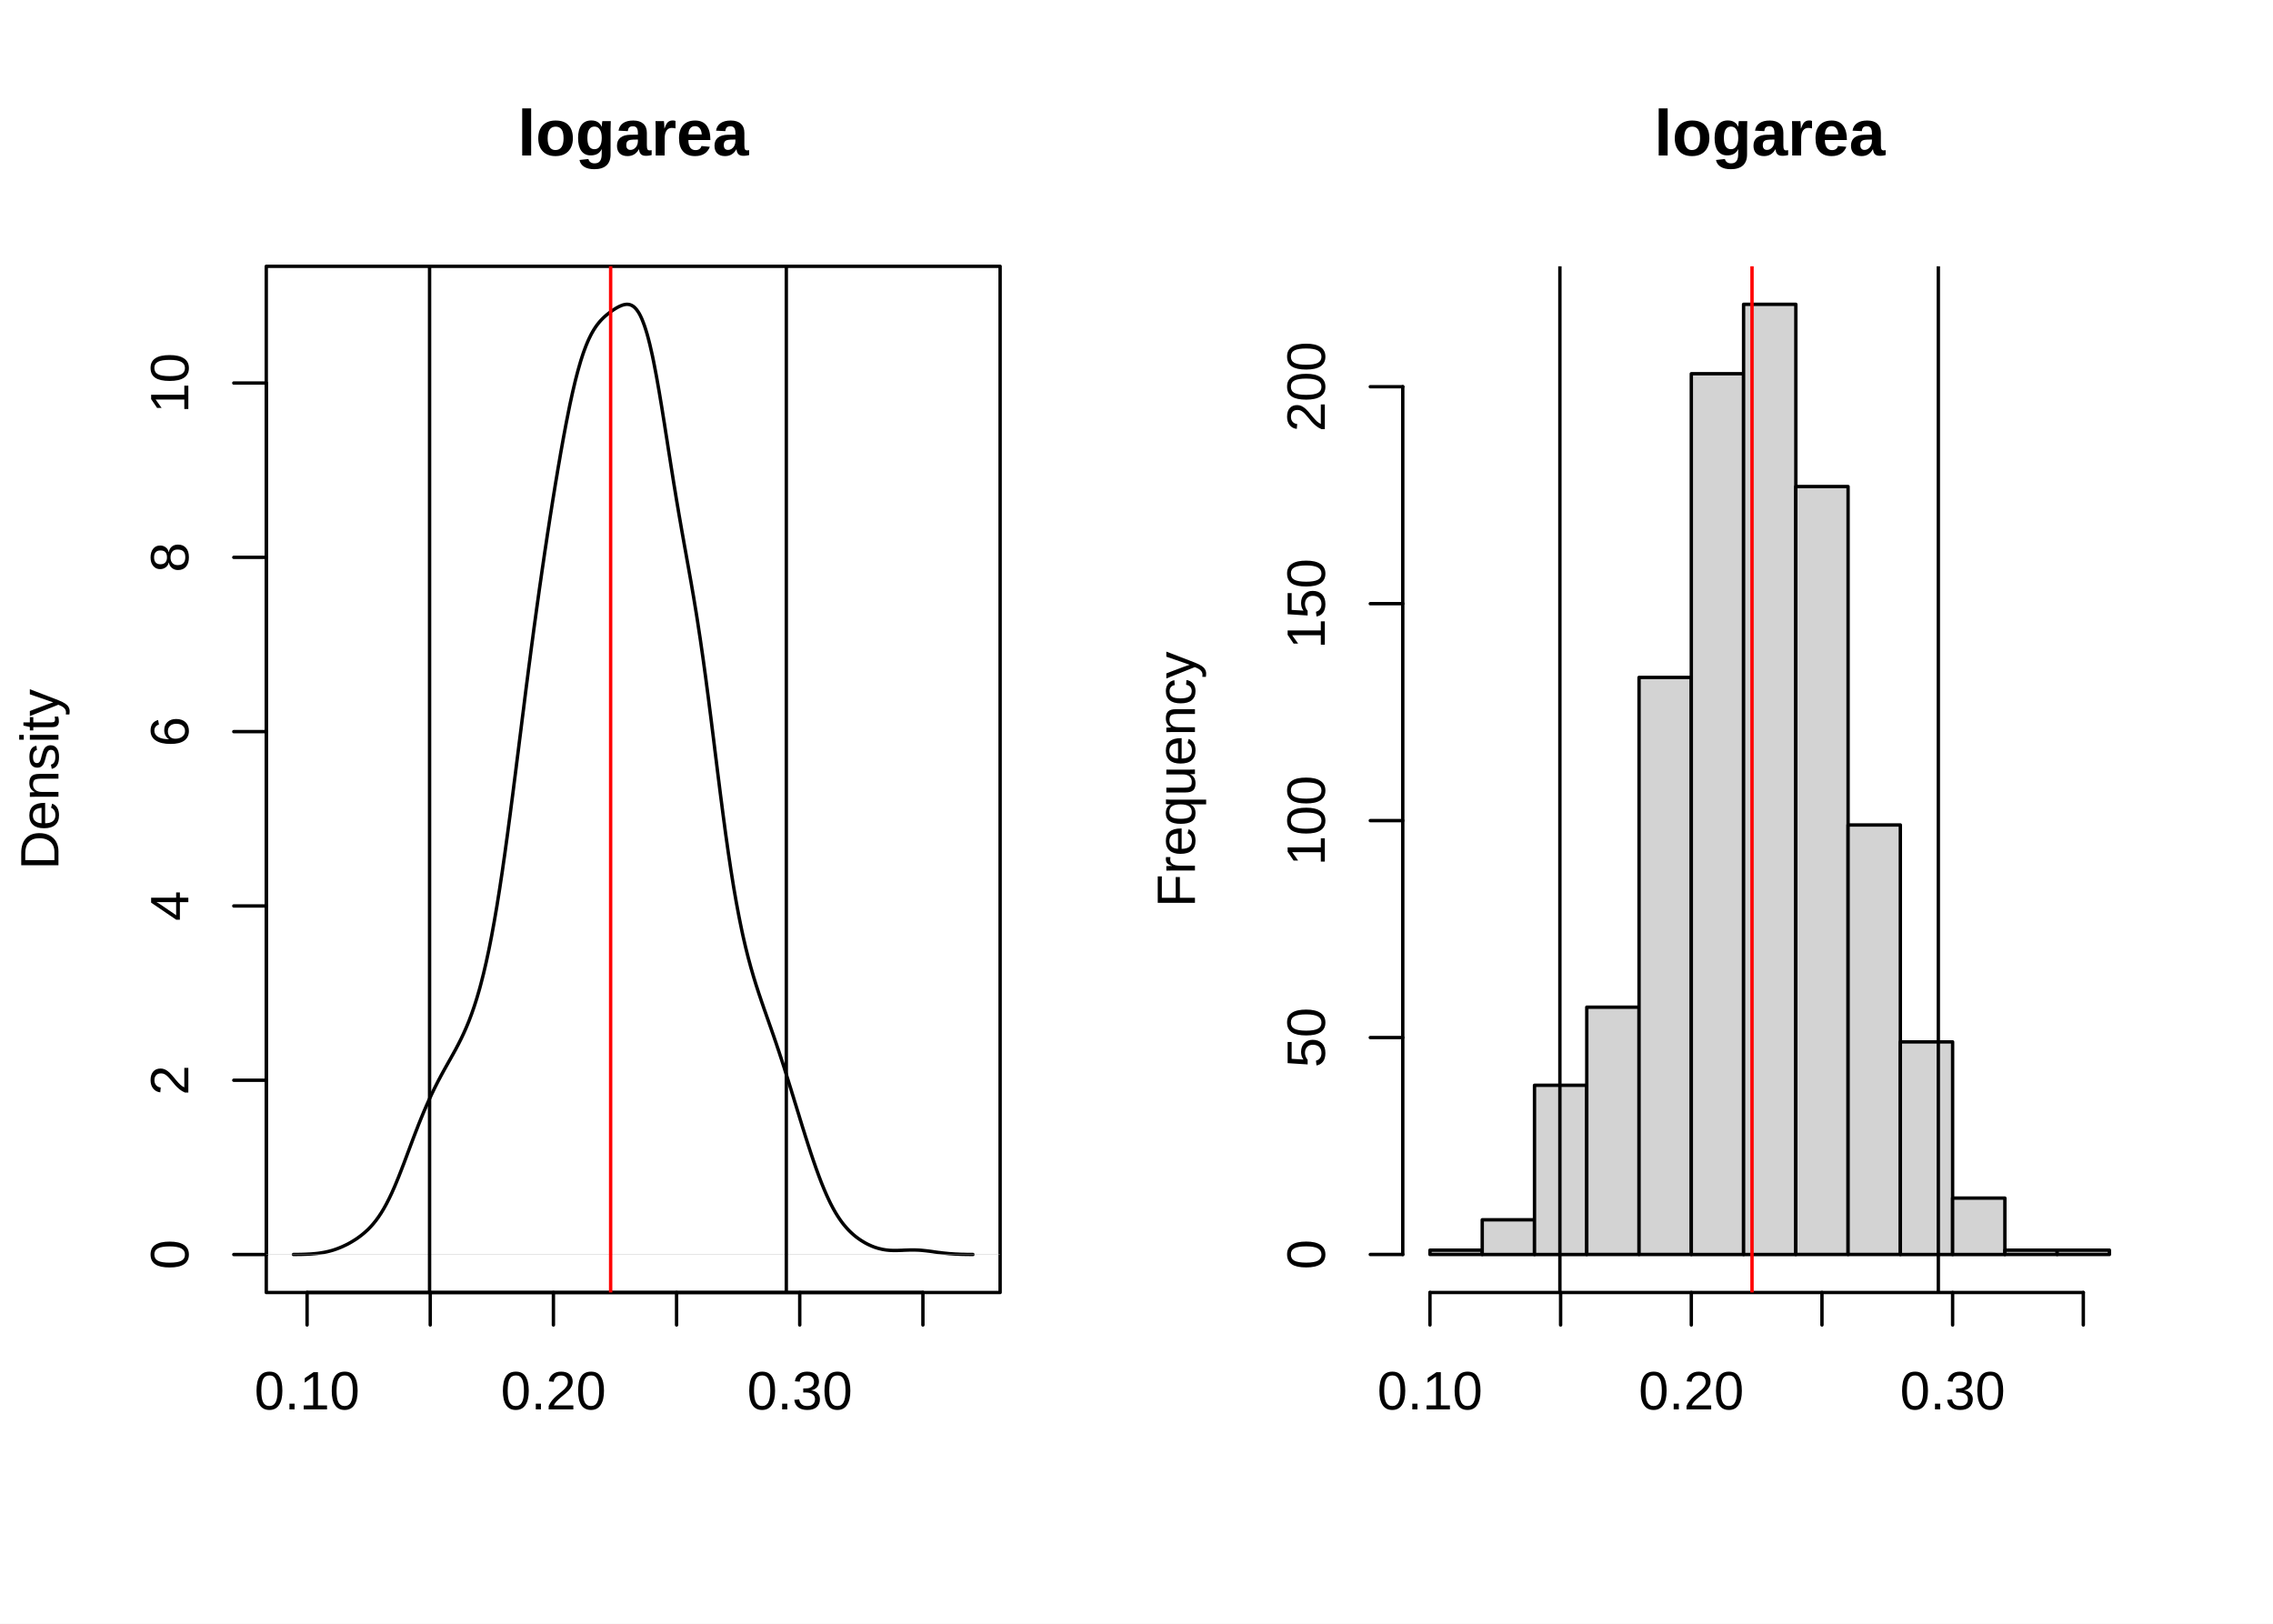
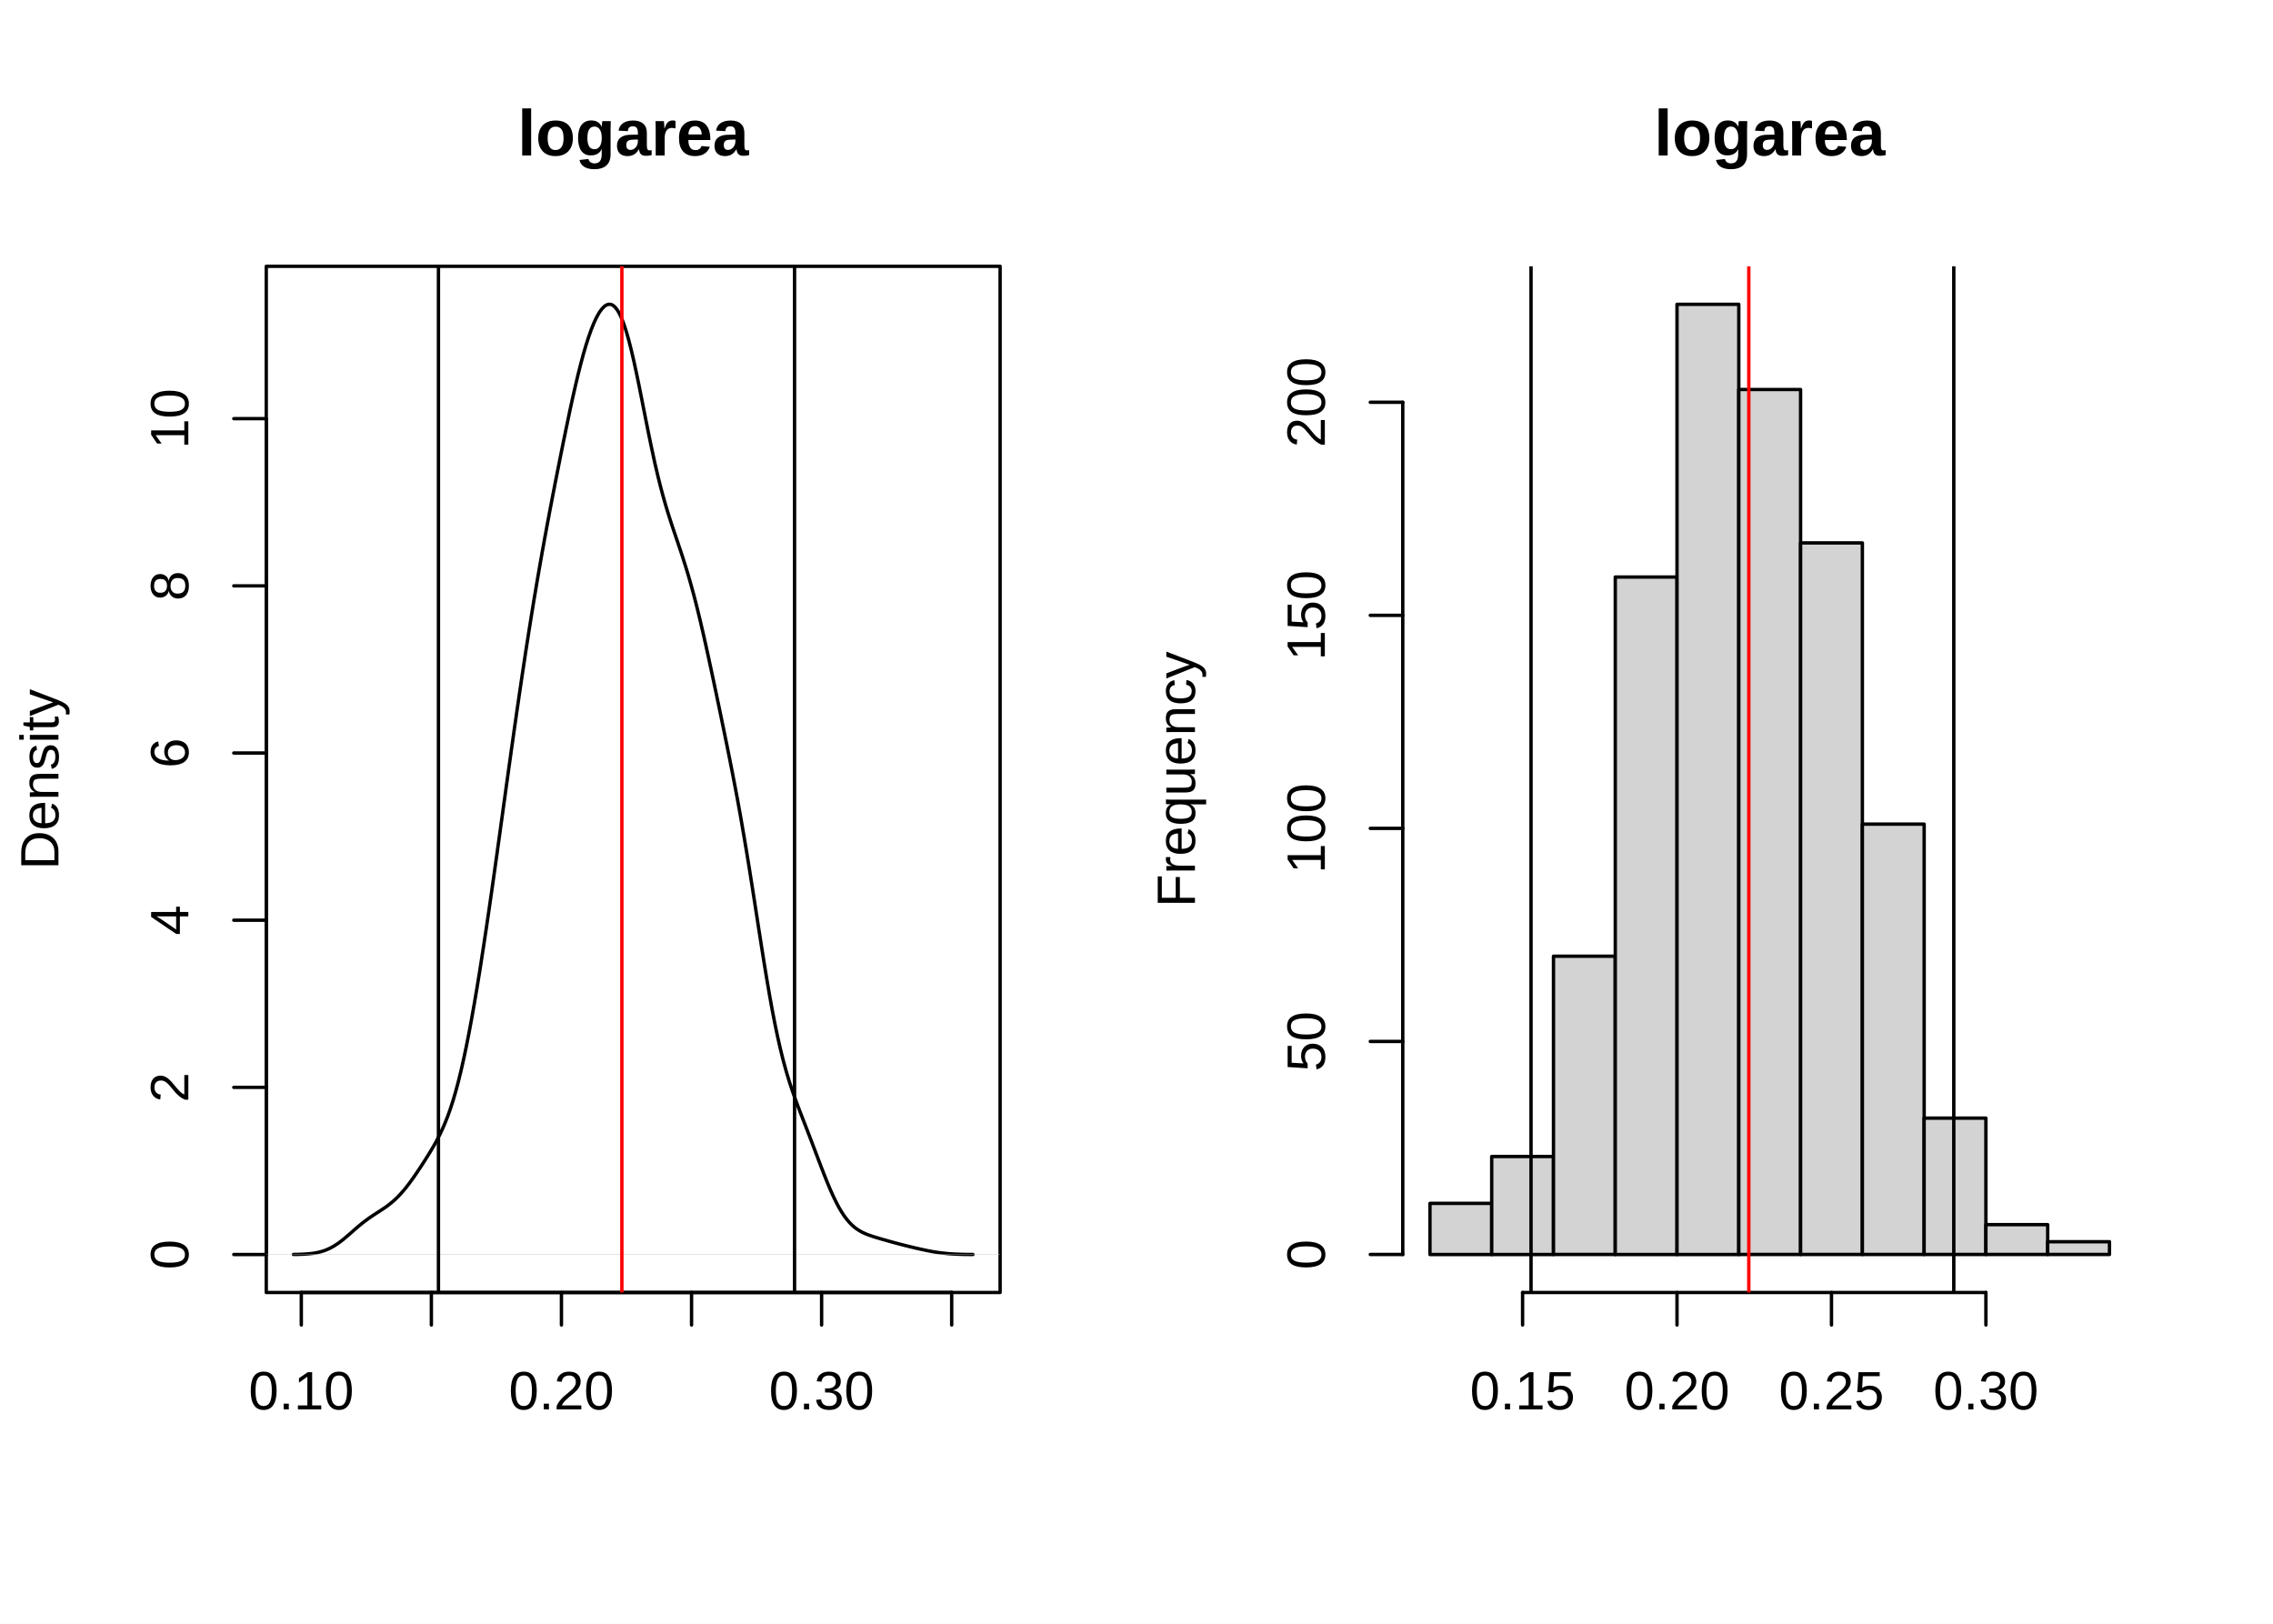
<svg xmlns="http://www.w3.org/2000/svg" viewBox="0 0 504.00 360.00">
  <defs>
    <style type="text/css">
    line, polyline, polygon, path, rect, circle {
      fill: none;
      stroke: #000000;
      stroke-linecap: round;
      stroke-linejoin: round;
      stroke-miterlimit: 10.00;
    }
  </style>
  </defs>
  <rect width="100%" height="100%" style="stroke: none; fill: #FFFFFF;" />
  <defs>
    <clipPath id="cpNTkuMDR8MjIxLjc2fDI4Ni41Nnw1OS4wNA==">
      <rect x="59.04" y="59.04" width="162.72" height="227.52" />
    </clipPath>
  </defs>
-   <polyline points="65.07,278.13 65.36,278.13 65.66,278.13 65.95,278.12 66.25,278.12 66.54,278.11 66.84,278.11 67.13,278.10 67.43,278.09 67.72,278.08 68.02,278.07 68.31,278.05 68.60,278.04 68.90,278.02 69.19,278.00 69.49,277.97 69.78,277.95 70.08,277.92 70.37,277.89 70.67,277.85 70.96,277.81 71.26,277.76 71.55,277.71 71.85,277.66 72.14,277.60 72.44,277.54 72.73,277.47 73.03,277.40 73.32,277.32 73.62,277.24 73.91,277.15 74.21,277.05 74.50,276.95 74.80,276.84 75.09,276.73 75.39,276.61 75.68,276.49 75.98,276.36 76.27,276.22 76.57,276.08 76.86,275.94 77.16,275.79 77.45,275.63 77.75,275.46 78.04,275.29 78.33,275.11 78.63,274.93 78.92,274.74 79.22,274.54 79.51,274.33 79.81,274.11 80.10,273.89 80.40,273.65 80.69,273.41 80.99,273.15 81.28,272.88 81.58,272.61 81.87,272.31 82.17,272.00 82.46,271.68 82.76,271.34 83.05,270.98 83.35,270.61 83.64,270.21 83.94,269.80 84.23,269.36 84.53,268.91 84.82,268.43 85.12,267.93 85.41,267.41 85.71,266.86 86.00,266.29 86.30,265.70 86.59,265.09 86.89,264.46 87.18,263.80 87.48,263.13 87.77,262.43 88.06,261.73 88.36,261.00 88.65,260.26 88.95,259.50 89.24,258.74 89.54,257.97 89.83,257.19 90.13,256.40 90.42,255.61 90.72,254.82 91.01,254.04 91.31,253.25 91.60,252.47 91.90,251.69 92.19,250.93 92.49,250.17 92.78,249.41 93.08,248.67 93.37,247.95 93.67,247.23 93.96,246.52 94.26,245.83 94.55,245.15 94.85,244.48 95.14,243.83 95.44,243.19 95.73,242.56 96.03,241.95 96.32,241.34 96.62,240.75 96.91,240.17 97.20,239.60 97.50,239.04 97.79,238.49 98.09,237.94 98.38,237.41 98.68,236.87 98.97,236.35 99.27,235.82 99.56,235.30 99.86,234.78 100.15,234.25 100.45,233.72 100.74,233.19 101.04,232.65 101.33,232.09 101.63,231.53 101.92,230.95 102.22,230.36 102.51,229.75 102.81,229.11 103.10,228.46 103.40,227.78 103.69,227.08 103.99,226.35 104.28,225.58 104.58,224.78 104.87,223.95 105.17,223.08 105.46,222.18 105.76,221.22 106.05,220.23 106.35,219.19 106.64,218.11 106.93,216.98 107.23,215.80 107.52,214.56 107.82,213.27 108.11,211.92 108.41,210.52 108.70,209.07 109.00,207.54 109.29,205.96 109.59,204.32 109.88,202.63 110.18,200.88 110.47,199.06 110.77,197.18 111.06,195.26 111.36,193.28 111.65,191.25 111.95,189.17 112.24,187.05 112.54,184.88 112.83,182.68 113.13,180.45 113.42,178.19 113.72,175.90 114.01,173.59 114.31,171.26 114.60,168.93 114.90,166.58 115.19,164.24 115.49,161.89 115.78,159.54 116.08,157.21 116.37,154.88 116.66,152.57 116.96,150.27 117.25,148.00 117.55,145.74 117.84,143.50 118.14,141.28 118.43,139.09 118.73,136.93 119.02,134.79 119.32,132.67 119.61,130.57 119.91,128.51 120.20,126.47 120.50,124.45 120.79,122.45 121.09,120.48 121.38,118.53 121.68,116.61 121.97,114.71 122.27,112.84 122.56,110.99 122.86,109.15 123.15,107.35 123.45,105.58 123.74,103.83 124.04,102.11 124.33,100.41 124.63,98.75 124.92,97.13 125.22,95.54 125.51,93.99 125.81,92.48 126.10,91.01 126.39,89.59 126.69,88.22 126.98,86.90 127.28,85.63 127.57,84.40 127.87,83.24 128.16,82.14 128.46,81.09 128.75,80.09 129.05,79.15 129.34,78.27 129.64,77.45 129.93,76.68 130.23,75.95 130.52,75.28 130.82,74.66 131.11,74.08 131.41,73.55 131.70,73.06 132.00,72.60 132.29,72.18 132.59,71.79 132.88,71.43 133.18,71.09 133.47,70.78 133.77,70.48 134.06,70.21 134.36,69.95 134.65,69.70 134.95,69.47 135.24,69.24 135.54,69.03 135.83,68.82 136.12,68.63 136.42,68.44 136.71,68.27 137.01,68.10 137.30,67.95 137.60,67.82 137.89,67.70 138.19,67.60 138.48,67.53 138.78,67.48 139.07,67.47 139.37,67.49 139.66,67.55 139.96,67.66 140.25,67.81 140.55,68.02 140.84,68.29 141.14,68.63 141.43,69.03 141.73,69.50 142.02,70.05 142.32,70.70 142.61,71.43 142.91,72.24 143.20,73.13 143.50,74.11 143.79,75.19 144.09,76.37 144.38,77.63 144.68,78.96 144.97,80.38 145.26,81.88 145.56,83.45 145.85,85.09 146.15,86.79 146.44,88.53 146.74,90.32 147.03,92.15 147.33,94.00 147.62,95.87 147.92,97.75 148.21,99.63 148.51,101.51 148.80,103.38 149.10,105.23 149.39,107.07 149.69,108.88 149.98,110.66 150.28,112.42 150.57,114.14 150.87,115.85 151.16,117.53 151.46,119.20 151.75,120.84 152.05,122.48 152.34,124.12 152.64,125.77 152.93,127.42 153.23,129.09 153.52,130.79 153.82,132.52 154.11,134.29 154.41,136.10 154.70,137.95 154.99,139.87 155.29,141.83 155.58,143.85 155.88,145.92 156.17,148.03 156.47,150.21 156.76,152.43 157.06,154.69 157.35,156.99 157.65,159.32 157.94,161.67 158.24,164.04 158.53,166.41 158.83,168.79 159.12,171.16 159.42,173.52 159.71,175.84 160.01,178.14 160.30,180.40 160.60,182.62 160.89,184.80 161.19,186.91 161.48,188.97 161.78,190.96 162.07,192.90 162.37,194.78 162.66,196.59 162.96,198.32 163.25,199.98 163.55,201.59 163.84,203.13 164.14,204.62 164.43,206.03 164.72,207.39 165.02,208.69 165.31,209.94 165.61,211.15 165.90,212.30 166.20,213.41 166.49,214.48 166.79,215.51 167.08,216.52 167.38,217.49 167.67,218.43 167.97,219.35 168.26,220.25 168.56,221.13 168.85,222.00 169.15,222.86 169.44,223.71 169.74,224.55 170.03,225.39 170.33,226.23 170.62,227.07 170.92,227.91 171.21,228.75 171.51,229.60 171.80,230.46 172.10,231.32 172.39,232.20 172.69,233.08 172.98,233.97 173.28,234.87 173.57,235.77 173.87,236.69 174.16,237.62 174.45,238.55 174.75,239.49 175.04,240.43 175.34,241.38 175.63,242.34 175.93,243.30 176.22,244.26 176.52,245.22 176.81,246.18 177.11,247.14 177.40,248.10 177.70,249.06 177.99,250.01 178.29,250.95 178.58,251.89 178.88,252.82 179.17,253.74 179.47,254.65 179.76,255.55 180.06,256.44 180.35,257.30 180.65,258.16 180.94,259.00 181.24,259.82 181.53,260.62 181.83,261.41 182.12,262.17 182.42,262.91 182.71,263.62 183.01,264.32 183.30,264.99 183.60,265.64 183.89,266.26 184.18,266.86 184.48,267.43 184.77,267.98 185.07,268.51 185.36,269.01 185.66,269.49 185.95,269.94 186.25,270.38 186.54,270.79 186.84,271.19 187.13,271.56 187.43,271.91 187.72,272.25 188.02,272.58 188.31,272.88 188.61,273.17 188.90,273.44 189.20,273.71 189.49,273.96 189.79,274.20 190.08,274.42 190.38,274.64 190.67,274.84 190.97,275.04 191.26,275.22 191.56,275.40 191.85,275.57 192.15,275.73 192.44,275.88 192.74,276.02 193.03,276.15 193.32,276.28 193.62,276.40 193.91,276.51 194.21,276.61 194.50,276.70 194.80,276.79 195.09,276.86 195.39,276.93 195.68,277.00 195.98,277.05 196.27,277.10 196.57,277.14 196.86,277.17 197.16,277.20 197.45,277.22 197.75,277.23 198.04,277.24 198.34,277.24 198.63,277.24 198.93,277.24 199.22,277.23 199.52,277.22 199.81,277.21 200.11,277.20 200.40,277.18 200.70,277.17 200.99,277.16 201.29,277.15 201.58,277.14 201.88,277.13 202.17,277.13 202.47,277.13 202.76,277.13 203.05,277.14 203.35,277.15 203.64,277.16 203.94,277.18 204.23,277.20 204.53,277.23 204.82,277.26 205.12,277.29 205.41,277.32 205.71,277.36 206.00,277.39 206.30,277.43 206.59,277.47 206.89,277.51 207.18,277.56 207.48,277.60 207.77,277.64 208.07,277.68 208.36,277.71 208.66,277.75 208.95,277.79 209.25,277.82 209.54,277.85 209.84,277.88 210.13,277.91 210.43,277.94 210.72,277.96 211.02,277.98 211.31,278.00 211.61,278.02 211.90,278.04 212.20,278.05 212.49,278.06 212.78,278.08 213.08,278.09 213.37,278.10 213.67,278.10 213.96,278.11 214.26,278.12 214.55,278.12 214.85,278.12 215.14,278.13 215.44,278.13 215.73,278.13 " style="stroke-width: 0.75;" clip-path="url(#cpNTkuMDR8MjIxLjc2fDI4Ni41Nnw1OS4wNA==)" />
+   <polyline points="65.07,278.12 65.36,278.12 65.66,278.11 65.95,278.11 66.25,278.10 66.54,278.09 66.84,278.08 67.13,278.07 67.43,278.05 67.72,278.03 68.02,278.01 68.31,277.99 68.60,277.96 68.90,277.93 69.19,277.90 69.49,277.86 69.78,277.81 70.08,277.76 70.37,277.70 70.67,277.63 70.96,277.56 71.26,277.48 71.55,277.39 71.85,277.30 72.14,277.19 72.44,277.07 72.73,276.94 73.03,276.81 73.32,276.66 73.62,276.50 73.91,276.34 74.21,276.16 74.50,275.97 74.80,275.77 75.09,275.57 75.39,275.35 75.68,275.13 75.98,274.90 76.27,274.66 76.57,274.41 76.86,274.16 77.16,273.91 77.45,273.66 77.75,273.40 78.04,273.14 78.33,272.88 78.63,272.62 78.92,272.37 79.22,272.11 79.51,271.86 79.81,271.62 80.10,271.38 80.40,271.14 80.69,270.91 80.99,270.69 81.28,270.47 81.58,270.25 81.87,270.04 82.17,269.84 82.46,269.64 82.76,269.44 83.05,269.25 83.35,269.06 83.64,268.87 83.94,268.68 84.23,268.49 84.53,268.29 84.82,268.10 85.12,267.90 85.41,267.70 85.71,267.49 86.00,267.27 86.30,267.04 86.59,266.81 86.89,266.57 87.18,266.32 87.48,266.05 87.77,265.78 88.06,265.50 88.36,265.20 88.65,264.89 88.95,264.57 89.24,264.23 89.54,263.89 89.83,263.54 90.13,263.17 90.42,262.79 90.72,262.40 91.01,262.00 91.31,261.60 91.60,261.19 91.90,260.76 92.19,260.33 92.49,259.90 92.78,259.46 93.08,259.02 93.37,258.57 93.67,258.12 93.96,257.66 94.26,257.20 94.55,256.73 94.85,256.26 95.14,255.79 95.44,255.30 95.73,254.81 96.03,254.31 96.32,253.80 96.62,253.27 96.91,252.72 97.20,252.16 97.50,251.58 97.79,250.98 98.09,250.34 98.38,249.68 98.68,248.98 98.97,248.26 99.27,247.50 99.56,246.69 99.86,245.84 100.15,244.95 100.45,244.02 100.74,243.04 101.04,242.01 101.33,240.93 101.63,239.80 101.92,238.62 102.22,237.40 102.51,236.12 102.81,234.79 103.10,233.42 103.40,232.00 103.69,230.53 103.99,229.02 104.28,227.46 104.58,225.85 104.87,224.21 105.17,222.53 105.46,220.82 105.76,219.05 106.05,217.26 106.35,215.44 106.64,213.58 106.93,211.70 107.23,209.78 107.52,207.83 107.82,205.87 108.11,203.88 108.41,201.86 108.70,199.83 109.00,197.77 109.29,195.71 109.59,193.62 109.88,191.53 110.18,189.42 110.47,187.30 110.77,185.17 111.06,183.04 111.36,180.91 111.65,178.78 111.95,176.64 112.24,174.51 112.54,172.38 112.83,170.26 113.13,168.15 113.42,166.05 113.72,163.96 114.01,161.88 114.31,159.81 114.60,157.76 114.90,155.72 115.19,153.70 115.49,151.70 115.78,149.72 116.08,147.76 116.37,145.82 116.66,143.90 116.96,142.00 117.25,140.12 117.55,138.26 117.84,136.42 118.14,134.61 118.43,132.82 118.73,131.06 119.02,129.31 119.32,127.59 119.61,125.89 119.91,124.21 120.20,122.55 120.50,120.91 120.79,119.28 121.09,117.68 121.38,116.09 121.68,114.52 121.97,112.96 122.27,111.42 122.56,109.89 122.86,108.36 123.15,106.85 123.45,105.35 123.74,103.86 124.04,102.38 124.33,100.90 124.63,99.44 124.92,97.98 125.22,96.54 125.51,95.11 125.81,93.69 126.10,92.29 126.39,90.91 126.69,89.54 126.98,88.21 127.28,86.89 127.57,85.61 127.87,84.35 128.16,83.11 128.46,81.92 128.75,80.77 129.05,79.66 129.34,78.58 129.64,77.54 129.93,76.55 130.23,75.61 130.52,74.71 130.82,73.86 131.11,73.05 131.41,72.29 131.70,71.59 132.00,70.94 132.29,70.34 132.59,69.79 132.88,69.29 133.18,68.86 133.47,68.48 133.77,68.16 134.06,67.89 134.36,67.68 134.65,67.55 134.95,67.47 135.24,67.47 135.54,67.52 135.83,67.65 136.12,67.86 136.42,68.15 136.71,68.51 137.01,68.94 137.30,69.45 137.60,70.05 137.89,70.73 138.19,71.48 138.48,72.31 138.78,73.21 139.07,74.19 139.37,75.25 139.66,76.37 139.96,77.55 140.25,78.78 140.55,80.07 140.84,81.42 141.14,82.80 141.43,84.21 141.73,85.65 142.02,87.12 142.32,88.60 142.61,90.09 142.91,91.58 143.20,93.07 143.50,94.55 143.79,96.01 144.09,97.45 144.38,98.87 144.68,100.25 144.97,101.61 145.26,102.93 145.56,104.20 145.85,105.44 146.15,106.65 146.44,107.81 146.74,108.93 147.03,110.01 147.33,111.06 147.62,112.08 147.92,113.07 148.21,114.02 148.51,114.95 148.80,115.86 149.10,116.76 149.39,117.64 149.69,118.51 149.98,119.38 150.28,120.25 150.57,121.13 150.87,122.00 151.16,122.89 151.46,123.80 151.75,124.73 152.05,125.67 152.34,126.63 152.64,127.62 152.93,128.63 153.23,129.68 153.52,130.75 153.82,131.84 154.11,132.96 154.41,134.12 154.70,135.30 154.99,136.50 155.29,137.73 155.58,138.99 155.88,140.26 156.17,141.56 156.47,142.88 156.76,144.21 157.06,145.55 157.35,146.92 157.65,148.29 157.94,149.67 158.24,151.06 158.53,152.45 158.83,153.86 159.12,155.26 159.42,156.68 159.71,158.09 160.01,159.52 160.30,160.94 160.60,162.38 160.89,163.82 161.19,165.27 161.48,166.73 161.78,168.20 162.07,169.68 162.37,171.18 162.66,172.70 162.96,174.24 163.25,175.80 163.55,177.38 163.84,179.00 164.14,180.63 164.43,182.29 164.72,183.98 165.02,185.70 165.31,187.45 165.61,189.23 165.90,191.03 166.20,192.85 166.49,194.70 166.79,196.57 167.08,198.45 167.38,200.34 167.67,202.24 167.97,204.15 168.26,206.05 168.56,207.94 168.85,209.82 169.15,211.69 169.44,213.53 169.74,215.34 170.03,217.11 170.33,218.86 170.62,220.56 170.92,222.22 171.21,223.82 171.51,225.37 171.80,226.87 172.10,228.32 172.39,229.71 172.69,231.04 172.98,232.32 173.28,233.54 173.57,234.72 173.87,235.84 174.16,236.91 174.45,237.94 174.75,238.92 175.04,239.87 175.34,240.78 175.63,241.66 175.93,242.51 176.22,243.34 176.52,244.15 176.81,244.95 177.11,245.73 177.40,246.50 177.70,247.26 177.99,248.02 178.29,248.78 178.58,249.54 178.88,250.30 179.17,251.06 179.47,251.83 179.76,252.60 180.06,253.37 180.35,254.15 180.65,254.93 180.94,255.71 181.24,256.49 181.53,257.27 181.83,258.04 182.12,258.81 182.42,259.58 182.71,260.34 183.01,261.08 183.30,261.82 183.60,262.54 183.89,263.24 184.18,263.92 184.48,264.59 184.77,265.23 185.07,265.85 185.36,266.45 185.66,267.02 185.95,267.57 186.25,268.09 186.54,268.58 186.84,269.05 187.13,269.49 187.43,269.90 187.72,270.29 188.02,270.65 188.31,270.99 188.61,271.30 188.90,271.59 189.20,271.86 189.49,272.11 189.79,272.34 190.08,272.55 190.38,272.74 190.67,272.92 190.97,273.09 191.26,273.24 191.56,273.38 191.85,273.51 192.15,273.64 192.44,273.75 192.74,273.86 193.03,273.96 193.32,274.06 193.62,274.16 193.91,274.25 194.21,274.34 194.50,274.43 194.80,274.52 195.09,274.61 195.39,274.69 195.68,274.78 195.98,274.86 196.27,274.94 196.57,275.03 196.86,275.11 197.16,275.19 197.45,275.28 197.75,275.36 198.04,275.44 198.34,275.52 198.63,275.60 198.93,275.68 199.22,275.76 199.52,275.84 199.81,275.91 200.11,275.99 200.40,276.06 200.70,276.14 200.99,276.21 201.29,276.29 201.58,276.36 201.88,276.43 202.17,276.50 202.47,276.57 202.76,276.64 203.05,276.71 203.35,276.78 203.64,276.84 203.94,276.91 204.23,276.98 204.53,277.04 204.82,277.10 205.12,277.17 205.41,277.23 205.71,277.29 206.00,277.35 206.30,277.40 206.59,277.46 206.89,277.51 207.18,277.56 207.48,277.61 207.77,277.65 208.07,277.69 208.36,277.74 208.66,277.77 208.95,277.81 209.25,277.84 209.54,277.87 209.84,277.90 210.13,277.93 210.43,277.96 210.72,277.98 211.02,278.00 211.31,278.02 211.61,278.03 211.90,278.05 212.20,278.06 212.49,278.07 212.78,278.08 213.08,278.09 213.37,278.10 213.67,278.11 213.96,278.11 214.26,278.12 214.55,278.12 214.85,278.13 215.14,278.13 215.44,278.13 215.73,278.13 " style="stroke-width: 0.75;" clip-path="url(#cpNTkuMDR8MjIxLjc2fDI4Ni41Nnw1OS4wNA==)" />
  <defs>
    <clipPath id="cpMC4wMHw1MDQuMDB8MzYwLjAwfDAuMDA=">
      <rect x="0.00" y="0.00" width="504.00" height="360.00" />
    </clipPath>
  </defs>
-   <line x1="68.09" y1="286.56" x2="204.64" y2="286.56" style="stroke-width: 0.75;" clip-path="url(#cpMC4wMHw1MDQuMDB8MzYwLjAwfDAuMDA=)" />
-   <line x1="68.09" y1="286.56" x2="68.09" y2="293.76" style="stroke-width: 0.75;" clip-path="url(#cpMC4wMHw1MDQuMDB8MzYwLjAwfDAuMDA=)" />
-   <line x1="95.40" y1="286.56" x2="95.40" y2="293.76" style="stroke-width: 0.75;" clip-path="url(#cpMC4wMHw1MDQuMDB8MzYwLjAwfDAuMDA=)" />
-   <line x1="122.71" y1="286.56" x2="122.71" y2="293.76" style="stroke-width: 0.75;" clip-path="url(#cpMC4wMHw1MDQuMDB8MzYwLjAwfDAuMDA=)" />
-   <line x1="150.02" y1="286.56" x2="150.02" y2="293.76" style="stroke-width: 0.75;" clip-path="url(#cpMC4wMHw1MDQuMDB8MzYwLjAwfDAuMDA=)" />
-   <line x1="177.33" y1="286.56" x2="177.33" y2="293.76" style="stroke-width: 0.75;" clip-path="url(#cpMC4wMHw1MDQuMDB8MzYwLjAwfDAuMDA=)" />
-   <line x1="204.64" y1="286.56" x2="204.64" y2="293.76" style="stroke-width: 0.75;" clip-path="url(#cpMC4wMHw1MDQuMDB8MzYwLjAwfDAuMDA=)" />
+   <line x1="66.81" y1="286.56" x2="211.02" y2="286.56" style="stroke-width: 0.75;" clip-path="url(#cpMC4wMHw1MDQuMDB8MzYwLjAwfDAuMDA=)" />
+   <line x1="66.81" y1="286.56" x2="66.81" y2="293.76" style="stroke-width: 0.75;" clip-path="url(#cpMC4wMHw1MDQuMDB8MzYwLjAwfDAuMDA=)" />
+   <line x1="95.65" y1="286.56" x2="95.65" y2="293.76" style="stroke-width: 0.75;" clip-path="url(#cpMC4wMHw1MDQuMDB8MzYwLjAwfDAuMDA=)" />
+   <line x1="124.49" y1="286.56" x2="124.49" y2="293.76" style="stroke-width: 0.75;" clip-path="url(#cpMC4wMHw1MDQuMDB8MzYwLjAwfDAuMDA=)" />
+   <line x1="153.34" y1="286.56" x2="153.34" y2="293.76" style="stroke-width: 0.75;" clip-path="url(#cpMC4wMHw1MDQuMDB8MzYwLjAwfDAuMDA=)" />
+   <line x1="182.18" y1="286.56" x2="182.18" y2="293.76" style="stroke-width: 0.75;" clip-path="url(#cpMC4wMHw1MDQuMDB8MzYwLjAwfDAuMDA=)" />
+   <line x1="211.02" y1="286.56" x2="211.02" y2="293.76" style="stroke-width: 0.75;" clip-path="url(#cpMC4wMHw1MDQuMDB8MzYwLjAwfDAuMDA=)" />
  <g clip-path="url(#cpMC4wMHw1MDQuMDB8MzYwLjAwfDAuMDA=)">
-     <text x="56.41" y="312.48" style="font-size: 12.00px; font-family: Arimo;" textLength="23.36px" lengthAdjust="spacingAndGlyphs">0.10</text>
+     <text x="55.13" y="312.48" style="font-size: 12.00px; font-family: Arimo;" textLength="23.36px" lengthAdjust="spacingAndGlyphs">0.10</text>
  </g>
  <g clip-path="url(#cpMC4wMHw1MDQuMDB8MzYwLjAwfDAuMDA=)">
-     <text x="111.04" y="312.48" style="font-size: 12.00px; font-family: Arimo;" textLength="23.36px" lengthAdjust="spacingAndGlyphs">0.20</text>
+     <text x="112.81" y="312.48" style="font-size: 12.00px; font-family: Arimo;" textLength="23.36px" lengthAdjust="spacingAndGlyphs">0.20</text>
  </g>
  <g clip-path="url(#cpMC4wMHw1MDQuMDB8MzYwLjAwfDAuMDA=)">
-     <text x="165.66" y="312.48" style="font-size: 12.00px; font-family: Arimo;" textLength="23.36px" lengthAdjust="spacingAndGlyphs">0.30</text>
+     <text x="170.50" y="312.48" style="font-size: 12.00px; font-family: Arimo;" textLength="23.36px" lengthAdjust="spacingAndGlyphs">0.30</text>
  </g>
-   <line x1="59.04" y1="278.14" x2="59.04" y2="84.92" style="stroke-width: 0.75;" clip-path="url(#cpMC4wMHw1MDQuMDB8MzYwLjAwfDAuMDA=)" />
+   <line x1="59.04" y1="278.14" x2="59.04" y2="92.82" style="stroke-width: 0.75;" clip-path="url(#cpMC4wMHw1MDQuMDB8MzYwLjAwfDAuMDA=)" />
  <line x1="59.04" y1="278.14" x2="51.84" y2="278.14" style="stroke-width: 0.75;" clip-path="url(#cpMC4wMHw1MDQuMDB8MzYwLjAwfDAuMDA=)" />
-   <line x1="59.04" y1="239.50" x2="51.84" y2="239.50" style="stroke-width: 0.75;" clip-path="url(#cpMC4wMHw1MDQuMDB8MzYwLjAwfDAuMDA=)" />
-   <line x1="59.04" y1="200.86" x2="51.84" y2="200.86" style="stroke-width: 0.75;" clip-path="url(#cpMC4wMHw1MDQuMDB8MzYwLjAwfDAuMDA=)" />
-   <line x1="59.04" y1="162.21" x2="51.84" y2="162.21" style="stroke-width: 0.75;" clip-path="url(#cpMC4wMHw1MDQuMDB8MzYwLjAwfDAuMDA=)" />
-   <line x1="59.04" y1="123.57" x2="51.84" y2="123.57" style="stroke-width: 0.75;" clip-path="url(#cpMC4wMHw1MDQuMDB8MzYwLjAwfDAuMDA=)" />
-   <line x1="59.04" y1="84.92" x2="51.84" y2="84.92" style="stroke-width: 0.75;" clip-path="url(#cpMC4wMHw1MDQuMDB8MzYwLjAwfDAuMDA=)" />
+   <line x1="59.04" y1="241.08" x2="51.84" y2="241.08" style="stroke-width: 0.75;" clip-path="url(#cpMC4wMHw1MDQuMDB8MzYwLjAwfDAuMDA=)" />
+   <line x1="59.04" y1="204.02" x2="51.84" y2="204.02" style="stroke-width: 0.75;" clip-path="url(#cpMC4wMHw1MDQuMDB8MzYwLjAwfDAuMDA=)" />
+   <line x1="59.04" y1="166.95" x2="51.84" y2="166.95" style="stroke-width: 0.75;" clip-path="url(#cpMC4wMHw1MDQuMDB8MzYwLjAwfDAuMDA=)" />
+   <line x1="59.04" y1="129.89" x2="51.84" y2="129.89" style="stroke-width: 0.75;" clip-path="url(#cpMC4wMHw1MDQuMDB8MzYwLjAwfDAuMDA=)" />
+   <line x1="59.04" y1="92.82" x2="51.84" y2="92.82" style="stroke-width: 0.75;" clip-path="url(#cpMC4wMHw1MDQuMDB8MzYwLjAwfDAuMDA=)" />
  <g clip-path="url(#cpMC4wMHw1MDQuMDB8MzYwLjAwfDAuMDA=)">
    <text transform="translate(41.76,281.48) rotate(-90)" style="font-size: 12.00px; font-family: Arimo;" textLength="6.67px" lengthAdjust="spacingAndGlyphs">0</text>
  </g>
  <g clip-path="url(#cpMC4wMHw1MDQuMDB8MzYwLjAwfDAuMDA=)">
-     <text transform="translate(41.76,242.84) rotate(-90)" style="font-size: 12.00px; font-family: Arimo;" textLength="6.67px" lengthAdjust="spacingAndGlyphs">2</text>
+     <text transform="translate(41.76,244.42) rotate(-90)" style="font-size: 12.00px; font-family: Arimo;" textLength="6.67px" lengthAdjust="spacingAndGlyphs">2</text>
  </g>
  <g clip-path="url(#cpMC4wMHw1MDQuMDB8MzYwLjAwfDAuMDA=)">
-     <text transform="translate(41.76,204.19) rotate(-90)" style="font-size: 12.00px; font-family: Arimo;" textLength="6.67px" lengthAdjust="spacingAndGlyphs">4</text>
+     <text transform="translate(41.76,207.35) rotate(-90)" style="font-size: 12.00px; font-family: Arimo;" textLength="6.67px" lengthAdjust="spacingAndGlyphs">4</text>
  </g>
  <g clip-path="url(#cpMC4wMHw1MDQuMDB8MzYwLjAwfDAuMDA=)">
-     <text transform="translate(41.76,165.55) rotate(-90)" style="font-size: 12.00px; font-family: Arimo;" textLength="6.67px" lengthAdjust="spacingAndGlyphs">6</text>
+     <text transform="translate(41.76,170.29) rotate(-90)" style="font-size: 12.00px; font-family: Arimo;" textLength="6.67px" lengthAdjust="spacingAndGlyphs">6</text>
  </g>
  <g clip-path="url(#cpMC4wMHw1MDQuMDB8MzYwLjAwfDAuMDA=)">
-     <text transform="translate(41.76,126.90) rotate(-90)" style="font-size: 12.00px; font-family: Arimo;" textLength="6.67px" lengthAdjust="spacingAndGlyphs">8</text>
+     <text transform="translate(41.76,133.22) rotate(-90)" style="font-size: 12.00px; font-family: Arimo;" textLength="6.67px" lengthAdjust="spacingAndGlyphs">8</text>
  </g>
  <g clip-path="url(#cpMC4wMHw1MDQuMDB8MzYwLjAwfDAuMDA=)">
-     <text transform="translate(41.76,91.60) rotate(-90)" style="font-size: 12.00px; font-family: Arimo;" textLength="13.35px" lengthAdjust="spacingAndGlyphs">10</text>
+     <text transform="translate(41.76,99.50) rotate(-90)" style="font-size: 12.00px; font-family: Arimo;" textLength="13.35px" lengthAdjust="spacingAndGlyphs">10</text>
  </g>
  <polyline points="59.04,286.56 221.76,286.56 221.76,59.04 59.04,59.04 59.04,286.56 " style="stroke-width: 0.75;" clip-path="url(#cpMC4wMHw1MDQuMDB8MzYwLjAwfDAuMDA=)" />
  <defs>
    <clipPath id="cpMC4wMHwyNTIuMDB8MzYwLjAwfDAuMDA=">
      <rect x="0.00" y="0.00" width="252.00" height="360.00" />
    </clipPath>
  </defs>
  <g clip-path="url(#cpMC4wMHwyNTIuMDB8MzYwLjAwfDAuMDA=)">
    <text x="114.79" y="34.47" style="font-size: 14.40px; font-weight: bold; font-family: Arimo;" textLength="51.22px" lengthAdjust="spacingAndGlyphs">logarea</text>
  </g>
  <g clip-path="url(#cpMC4wMHwyNTIuMDB8MzYwLjAwfDAuMDA=)">
    <text transform="translate(12.96,192.81) rotate(-90)" style="font-size: 12.00px; font-family: Arimo;" textLength="40.01px" lengthAdjust="spacingAndGlyphs">Density</text>
  </g>
  <defs>
    <clipPath id="cpNTkuMDR8MjIxLjc2fDI4Ni41Nnw1OS4wNA==">
      <rect x="59.04" y="59.04" width="162.72" height="227.52" />
    </clipPath>
  </defs>
  <line x1="59.04" y1="278.14" x2="221.76" y2="278.14" style="stroke-width: 0.075; stroke: #BEBEBE;" clip-path="url(#cpNTkuMDR8MjIxLjc2fDI4Ni41Nnw1OS4wNA==)" />
-   <line x1="135.40" y1="286.56" x2="135.40" y2="59.04" style="stroke-width: 0.75; stroke: #FF0000;" clip-path="url(#cpNTkuMDR8MjIxLjc2fDI4Ni41Nnw1OS4wNA==)" />
-   <line x1="95.25" y1="286.56" x2="95.25" y2="59.04" style="stroke-width: 0.75;" clip-path="url(#cpNTkuMDR8MjIxLjc2fDI4Ni41Nnw1OS4wNA==)" />
-   <line x1="174.35" y1="286.56" x2="174.35" y2="59.04" style="stroke-width: 0.75;" clip-path="url(#cpNTkuMDR8MjIxLjc2fDI4Ni41Nnw1OS4wNA==)" />
+   <line x1="137.89" y1="286.56" x2="137.89" y2="59.04" style="stroke-width: 0.75; stroke: #FF0000;" clip-path="url(#cpNTkuMDR8MjIxLjc2fDI4Ni41Nnw1OS4wNA==)" />
+   <line x1="97.22" y1="286.56" x2="97.22" y2="59.04" style="stroke-width: 0.75;" clip-path="url(#cpNTkuMDR8MjIxLjc2fDI4Ni41Nnw1OS4wNA==)" />
+   <line x1="176.18" y1="286.56" x2="176.18" y2="59.04" style="stroke-width: 0.75;" clip-path="url(#cpNTkuMDR8MjIxLjc2fDI4Ni41Nnw1OS4wNA==)" />
  <defs>
    <clipPath id="cpMzExLjA0fDQ3My43NnwyODYuNTZ8NTkuMDQ=">
      <rect x="311.04" y="59.04" width="162.72" height="227.52" />
    </clipPath>
  </defs>
  <defs>
    <clipPath id="cpMjUyLjAwfDUwNC4wMHwzNjAuMDB8MC4wMA==">
      <rect x="252.00" y="0.00" width="252.00" height="360.00" />
    </clipPath>
  </defs>
  <g clip-path="url(#cpMjUyLjAwfDUwNC4wMHwzNjAuMDB8MC4wMA==)">
    <text x="366.79" y="34.47" style="font-size: 14.40px; font-weight: bold; font-family: Arimo;" textLength="51.22px" lengthAdjust="spacingAndGlyphs">logarea</text>
  </g>
  <g clip-path="url(#cpMjUyLjAwfDUwNC4wMHwzNjAuMDB8MC4wMA==)">
    <text transform="translate(264.96,201.15) rotate(-90)" style="font-size: 12.00px; font-family: Arimo;" textLength="56.70px" lengthAdjust="spacingAndGlyphs">Frequency</text>
  </g>
  <defs>
    <clipPath id="cpMC4wMHw1MDQuMDB8MzYwLjAwfDAuMDA=">
      <rect x="0.00" y="0.00" width="504.00" height="360.00" />
    </clipPath>
  </defs>
-   <line x1="317.07" y1="286.56" x2="461.94" y2="286.56" style="stroke-width: 0.75;" clip-path="url(#cpMC4wMHw1MDQuMDB8MzYwLjAwfDAuMDA=)" />
-   <line x1="317.07" y1="286.56" x2="317.07" y2="293.76" style="stroke-width: 0.75;" clip-path="url(#cpMC4wMHw1MDQuMDB8MzYwLjAwfDAuMDA=)" />
-   <line x1="346.04" y1="286.56" x2="346.04" y2="293.76" style="stroke-width: 0.75;" clip-path="url(#cpMC4wMHw1MDQuMDB8MzYwLjAwfDAuMDA=)" />
-   <line x1="375.02" y1="286.56" x2="375.02" y2="293.76" style="stroke-width: 0.75;" clip-path="url(#cpMC4wMHw1MDQuMDB8MzYwLjAwfDAuMDA=)" />
-   <line x1="403.99" y1="286.56" x2="403.99" y2="293.76" style="stroke-width: 0.75;" clip-path="url(#cpMC4wMHw1MDQuMDB8MzYwLjAwfDAuMDA=)" />
-   <line x1="432.96" y1="286.56" x2="432.96" y2="293.76" style="stroke-width: 0.75;" clip-path="url(#cpMC4wMHw1MDQuMDB8MzYwLjAwfDAuMDA=)" />
-   <line x1="461.94" y1="286.56" x2="461.94" y2="293.76" style="stroke-width: 0.75;" clip-path="url(#cpMC4wMHw1MDQuMDB8MzYwLjAwfDAuMDA=)" />
+   <line x1="337.61" y1="286.56" x2="440.34" y2="286.56" style="stroke-width: 0.75;" clip-path="url(#cpMC4wMHw1MDQuMDB8MzYwLjAwfDAuMDA=)" />
+   <line x1="337.61" y1="286.56" x2="337.61" y2="293.76" style="stroke-width: 0.75;" clip-path="url(#cpMC4wMHw1MDQuMDB8MzYwLjAwfDAuMDA=)" />
+   <line x1="371.85" y1="286.56" x2="371.85" y2="293.76" style="stroke-width: 0.75;" clip-path="url(#cpMC4wMHw1MDQuMDB8MzYwLjAwfDAuMDA=)" />
+   <line x1="406.10" y1="286.56" x2="406.10" y2="293.76" style="stroke-width: 0.75;" clip-path="url(#cpMC4wMHw1MDQuMDB8MzYwLjAwfDAuMDA=)" />
+   <line x1="440.34" y1="286.56" x2="440.34" y2="293.76" style="stroke-width: 0.75;" clip-path="url(#cpMC4wMHw1MDQuMDB8MzYwLjAwfDAuMDA=)" />
  <g clip-path="url(#cpMC4wMHw1MDQuMDB8MzYwLjAwfDAuMDA=)">
-     <text x="305.39" y="312.48" style="font-size: 12.00px; font-family: Arimo;" textLength="23.36px" lengthAdjust="spacingAndGlyphs">0.10</text>
+     <text x="325.93" y="312.48" style="font-size: 12.00px; font-family: Arimo;" textLength="23.36px" lengthAdjust="spacingAndGlyphs">0.15</text>
  </g>
  <g clip-path="url(#cpMC4wMHw1MDQuMDB8MzYwLjAwfDAuMDA=)">
-     <text x="363.34" y="312.48" style="font-size: 12.00px; font-family: Arimo;" textLength="23.36px" lengthAdjust="spacingAndGlyphs">0.20</text>
+     <text x="360.18" y="312.48" style="font-size: 12.00px; font-family: Arimo;" textLength="23.36px" lengthAdjust="spacingAndGlyphs">0.20</text>
  </g>
  <g clip-path="url(#cpMC4wMHw1MDQuMDB8MzYwLjAwfDAuMDA=)">
-     <text x="421.29" y="312.48" style="font-size: 12.00px; font-family: Arimo;" textLength="23.36px" lengthAdjust="spacingAndGlyphs">0.30</text>
+     <text x="394.42" y="312.48" style="font-size: 12.00px; font-family: Arimo;" textLength="23.36px" lengthAdjust="spacingAndGlyphs">0.25</text>
  </g>
-   <line x1="311.04" y1="278.13" x2="311.04" y2="85.74" style="stroke-width: 0.75;" clip-path="url(#cpMC4wMHw1MDQuMDB8MzYwLjAwfDAuMDA=)" />
+   <g clip-path="url(#cpMC4wMHw1MDQuMDB8MzYwLjAwfDAuMDA=)">
+     <text x="428.66" y="312.48" style="font-size: 12.00px; font-family: Arimo;" textLength="23.36px" lengthAdjust="spacingAndGlyphs">0.30</text>
+   </g>
+   <line x1="311.04" y1="278.13" x2="311.04" y2="89.19" style="stroke-width: 0.75;" clip-path="url(#cpMC4wMHw1MDQuMDB8MzYwLjAwfDAuMDA=)" />
  <line x1="311.04" y1="278.13" x2="303.84" y2="278.13" style="stroke-width: 0.75;" clip-path="url(#cpMC4wMHw1MDQuMDB8MzYwLjAwfDAuMDA=)" />
-   <line x1="311.04" y1="230.04" x2="303.84" y2="230.04" style="stroke-width: 0.75;" clip-path="url(#cpMC4wMHw1MDQuMDB8MzYwLjAwfDAuMDA=)" />
-   <line x1="311.04" y1="181.94" x2="303.84" y2="181.94" style="stroke-width: 0.75;" clip-path="url(#cpMC4wMHw1MDQuMDB8MzYwLjAwfDAuMDA=)" />
-   <line x1="311.04" y1="133.84" x2="303.84" y2="133.84" style="stroke-width: 0.75;" clip-path="url(#cpMC4wMHw1MDQuMDB8MzYwLjAwfDAuMDA=)" />
-   <line x1="311.04" y1="85.74" x2="303.84" y2="85.74" style="stroke-width: 0.75;" clip-path="url(#cpMC4wMHw1MDQuMDB8MzYwLjAwfDAuMDA=)" />
+   <line x1="311.04" y1="230.90" x2="303.84" y2="230.90" style="stroke-width: 0.75;" clip-path="url(#cpMC4wMHw1MDQuMDB8MzYwLjAwfDAuMDA=)" />
+   <line x1="311.04" y1="183.66" x2="303.84" y2="183.66" style="stroke-width: 0.75;" clip-path="url(#cpMC4wMHw1MDQuMDB8MzYwLjAwfDAuMDA=)" />
+   <line x1="311.04" y1="136.43" x2="303.84" y2="136.43" style="stroke-width: 0.75;" clip-path="url(#cpMC4wMHw1MDQuMDB8MzYwLjAwfDAuMDA=)" />
+   <line x1="311.04" y1="89.19" x2="303.84" y2="89.19" style="stroke-width: 0.75;" clip-path="url(#cpMC4wMHw1MDQuMDB8MzYwLjAwfDAuMDA=)" />
  <g clip-path="url(#cpMC4wMHw1MDQuMDB8MzYwLjAwfDAuMDA=)">
    <text transform="translate(293.76,281.47) rotate(-90)" style="font-size: 12.00px; font-family: Arimo;" textLength="6.67px" lengthAdjust="spacingAndGlyphs">0</text>
  </g>
  <g clip-path="url(#cpMC4wMHw1MDQuMDB8MzYwLjAwfDAuMDA=)">
-     <text transform="translate(293.76,236.71) rotate(-90)" style="font-size: 12.00px; font-family: Arimo;" textLength="13.35px" lengthAdjust="spacingAndGlyphs">50</text>
+     <text transform="translate(293.76,237.57) rotate(-90)" style="font-size: 12.00px; font-family: Arimo;" textLength="13.35px" lengthAdjust="spacingAndGlyphs">50</text>
  </g>
  <g clip-path="url(#cpMC4wMHw1MDQuMDB8MzYwLjAwfDAuMDA=)">
-     <text transform="translate(293.76,191.95) rotate(-90)" style="font-size: 12.00px; font-family: Arimo;" textLength="20.02px" lengthAdjust="spacingAndGlyphs">100</text>
+     <text transform="translate(293.76,193.67) rotate(-90)" style="font-size: 12.00px; font-family: Arimo;" textLength="20.02px" lengthAdjust="spacingAndGlyphs">100</text>
  </g>
  <g clip-path="url(#cpMC4wMHw1MDQuMDB8MzYwLjAwfDAuMDA=)">
-     <text transform="translate(293.76,143.85) rotate(-90)" style="font-size: 12.00px; font-family: Arimo;" textLength="20.02px" lengthAdjust="spacingAndGlyphs">150</text>
+     <text transform="translate(293.76,146.44) rotate(-90)" style="font-size: 12.00px; font-family: Arimo;" textLength="20.02px" lengthAdjust="spacingAndGlyphs">150</text>
  </g>
  <g clip-path="url(#cpMC4wMHw1MDQuMDB8MzYwLjAwfDAuMDA=)">
-     <text transform="translate(293.76,95.75) rotate(-90)" style="font-size: 12.00px; font-family: Arimo;" textLength="20.02px" lengthAdjust="spacingAndGlyphs">200</text>
+     <text transform="translate(293.76,99.21) rotate(-90)" style="font-size: 12.00px; font-family: Arimo;" textLength="20.02px" lengthAdjust="spacingAndGlyphs">200</text>
  </g>
  <defs>
    <clipPath id="cpMzExLjA0fDQ3My43NnwyODYuNTZ8NTkuMDQ=">
      <rect x="311.04" y="59.04" width="162.72" height="227.52" />
    </clipPath>
  </defs>
-   <rect x="317.07" y="277.17" width="11.59" height="0.96" style="stroke-width: 0.75; fill: #D3D3D3;" clip-path="url(#cpMzExLjA0fDQ3My43NnwyODYuNTZ8NTkuMDQ=)" />
-   <rect x="328.66" y="270.44" width="11.59" height="7.70" style="stroke-width: 0.75; fill: #D3D3D3;" clip-path="url(#cpMzExLjA0fDQ3My43NnwyODYuNTZ8NTkuMDQ=)" />
-   <rect x="340.25" y="240.62" width="11.59" height="37.52" style="stroke-width: 0.75; fill: #D3D3D3;" clip-path="url(#cpMzExLjA0fDQ3My43NnwyODYuNTZ8NTkuMDQ=)" />
-   <rect x="351.84" y="223.30" width="11.59" height="54.83" style="stroke-width: 0.75; fill: #D3D3D3;" clip-path="url(#cpMzExLjA0fDQ3My43NnwyODYuNTZ8NTkuMDQ=)" />
-   <rect x="363.43" y="150.19" width="11.59" height="127.94" style="stroke-width: 0.75; fill: #D3D3D3;" clip-path="url(#cpMzExLjA0fDQ3My43NnwyODYuNTZ8NTkuMDQ=)" />
-   <rect x="375.02" y="82.86" width="11.59" height="195.28" style="stroke-width: 0.75; fill: #D3D3D3;" clip-path="url(#cpMzExLjA0fDQ3My43NnwyODYuNTZ8NTkuMDQ=)" />
-   <rect x="386.61" y="67.47" width="11.59" height="210.67" style="stroke-width: 0.75; fill: #D3D3D3;" clip-path="url(#cpMzExLjA0fDQ3My43NnwyODYuNTZ8NTkuMDQ=)" />
-   <rect x="398.19" y="107.87" width="11.59" height="170.26" style="stroke-width: 0.75; fill: #D3D3D3;" clip-path="url(#cpMzExLjA0fDQ3My43NnwyODYuNTZ8NTkuMDQ=)" />
-   <rect x="409.78" y="182.90" width="11.59" height="95.23" style="stroke-width: 0.75; fill: #D3D3D3;" clip-path="url(#cpMzExLjA0fDQ3My43NnwyODYuNTZ8NTkuMDQ=)" />
-   <rect x="421.37" y="231.00" width="11.59" height="47.14" style="stroke-width: 0.75; fill: #D3D3D3;" clip-path="url(#cpMzExLjA0fDQ3My43NnwyODYuNTZ8NTkuMDQ=)" />
-   <rect x="432.96" y="265.63" width="11.59" height="12.51" style="stroke-width: 0.75; fill: #D3D3D3;" clip-path="url(#cpMzExLjA0fDQ3My43NnwyODYuNTZ8NTkuMDQ=)" />
-   <rect x="444.55" y="277.17" width="11.59" height="0.96" style="stroke-width: 0.75; fill: #D3D3D3;" clip-path="url(#cpMzExLjA0fDQ3My43NnwyODYuNTZ8NTkuMDQ=)" />
-   <rect x="456.14" y="277.17" width="11.59" height="0.96" style="stroke-width: 0.75; fill: #D3D3D3;" clip-path="url(#cpMzExLjA0fDQ3My43NnwyODYuNTZ8NTkuMDQ=)" />
-   <line x1="345.88" y1="286.56" x2="345.88" y2="59.04" style="stroke-width: 0.75;" clip-path="url(#cpMzExLjA0fDQ3My43NnwyODYuNTZ8NTkuMDQ=)" />
-   <line x1="429.79" y1="286.56" x2="429.79" y2="59.04" style="stroke-width: 0.75;" clip-path="url(#cpMzExLjA0fDQ3My43NnwyODYuNTZ8NTkuMDQ=)" />
-   <line x1="388.48" y1="286.56" x2="388.48" y2="59.04" style="stroke-width: 0.75; stroke: #FF0000;" clip-path="url(#cpMzExLjA0fDQ3My43NnwyODYuNTZ8NTkuMDQ=)" />
+   <rect x="317.07" y="266.80" width="13.70" height="11.34" style="stroke-width: 0.75; fill: #D3D3D3;" clip-path="url(#cpMzExLjA0fDQ3My43NnwyODYuNTZ8NTkuMDQ=)" />
+   <rect x="330.76" y="256.41" width="13.70" height="21.73" style="stroke-width: 0.75; fill: #D3D3D3;" clip-path="url(#cpMzExLjA0fDQ3My43NnwyODYuNTZ8NTkuMDQ=)" />
+   <rect x="344.46" y="212.00" width="13.70" height="66.13" style="stroke-width: 0.75; fill: #D3D3D3;" clip-path="url(#cpMzExLjA0fDQ3My43NnwyODYuNTZ8NTkuMDQ=)" />
+   <rect x="358.16" y="127.93" width="13.70" height="150.21" style="stroke-width: 0.75; fill: #D3D3D3;" clip-path="url(#cpMzExLjA0fDQ3My43NnwyODYuNTZ8NTkuMDQ=)" />
+   <rect x="371.85" y="67.47" width="13.70" height="210.67" style="stroke-width: 0.75; fill: #D3D3D3;" clip-path="url(#cpMzExLjA0fDQ3My43NnwyODYuNTZ8NTkuMDQ=)" />
+   <rect x="385.55" y="86.36" width="13.70" height="191.77" style="stroke-width: 0.75; fill: #D3D3D3;" clip-path="url(#cpMzExLjA0fDQ3My43NnwyODYuNTZ8NTkuMDQ=)" />
+   <rect x="399.25" y="120.37" width="13.70" height="157.76" style="stroke-width: 0.75; fill: #D3D3D3;" clip-path="url(#cpMzExLjA0fDQ3My43NnwyODYuNTZ8NTkuMDQ=)" />
+   <rect x="412.95" y="182.72" width="13.70" height="95.41" style="stroke-width: 0.75; fill: #D3D3D3;" clip-path="url(#cpMzExLjA0fDQ3My43NnwyODYuNTZ8NTkuMDQ=)" />
+   <rect x="426.64" y="247.90" width="13.70" height="30.23" style="stroke-width: 0.75; fill: #D3D3D3;" clip-path="url(#cpMzExLjA0fDQ3My43NnwyODYuNTZ8NTkuMDQ=)" />
+   <rect x="440.34" y="271.52" width="13.70" height="6.61" style="stroke-width: 0.75; fill: #D3D3D3;" clip-path="url(#cpMzExLjA0fDQ3My43NnwyODYuNTZ8NTkuMDQ=)" />
+   <rect x="454.04" y="275.30" width="13.70" height="2.83" style="stroke-width: 0.75; fill: #D3D3D3;" clip-path="url(#cpMzExLjA0fDQ3My43NnwyODYuNTZ8NTkuMDQ=)" />
+   <line x1="339.48" y1="286.56" x2="339.48" y2="59.04" style="stroke-width: 0.75;" clip-path="url(#cpMzExLjA0fDQ3My43NnwyODYuNTZ8NTkuMDQ=)" />
+   <line x1="433.22" y1="286.56" x2="433.22" y2="59.04" style="stroke-width: 0.75;" clip-path="url(#cpMzExLjA0fDQ3My43NnwyODYuNTZ8NTkuMDQ=)" />
+   <line x1="387.77" y1="286.56" x2="387.77" y2="59.04" style="stroke-width: 0.75; stroke: #FF0000;" clip-path="url(#cpMzExLjA0fDQ3My43NnwyODYuNTZ8NTkuMDQ=)" />
</svg>
